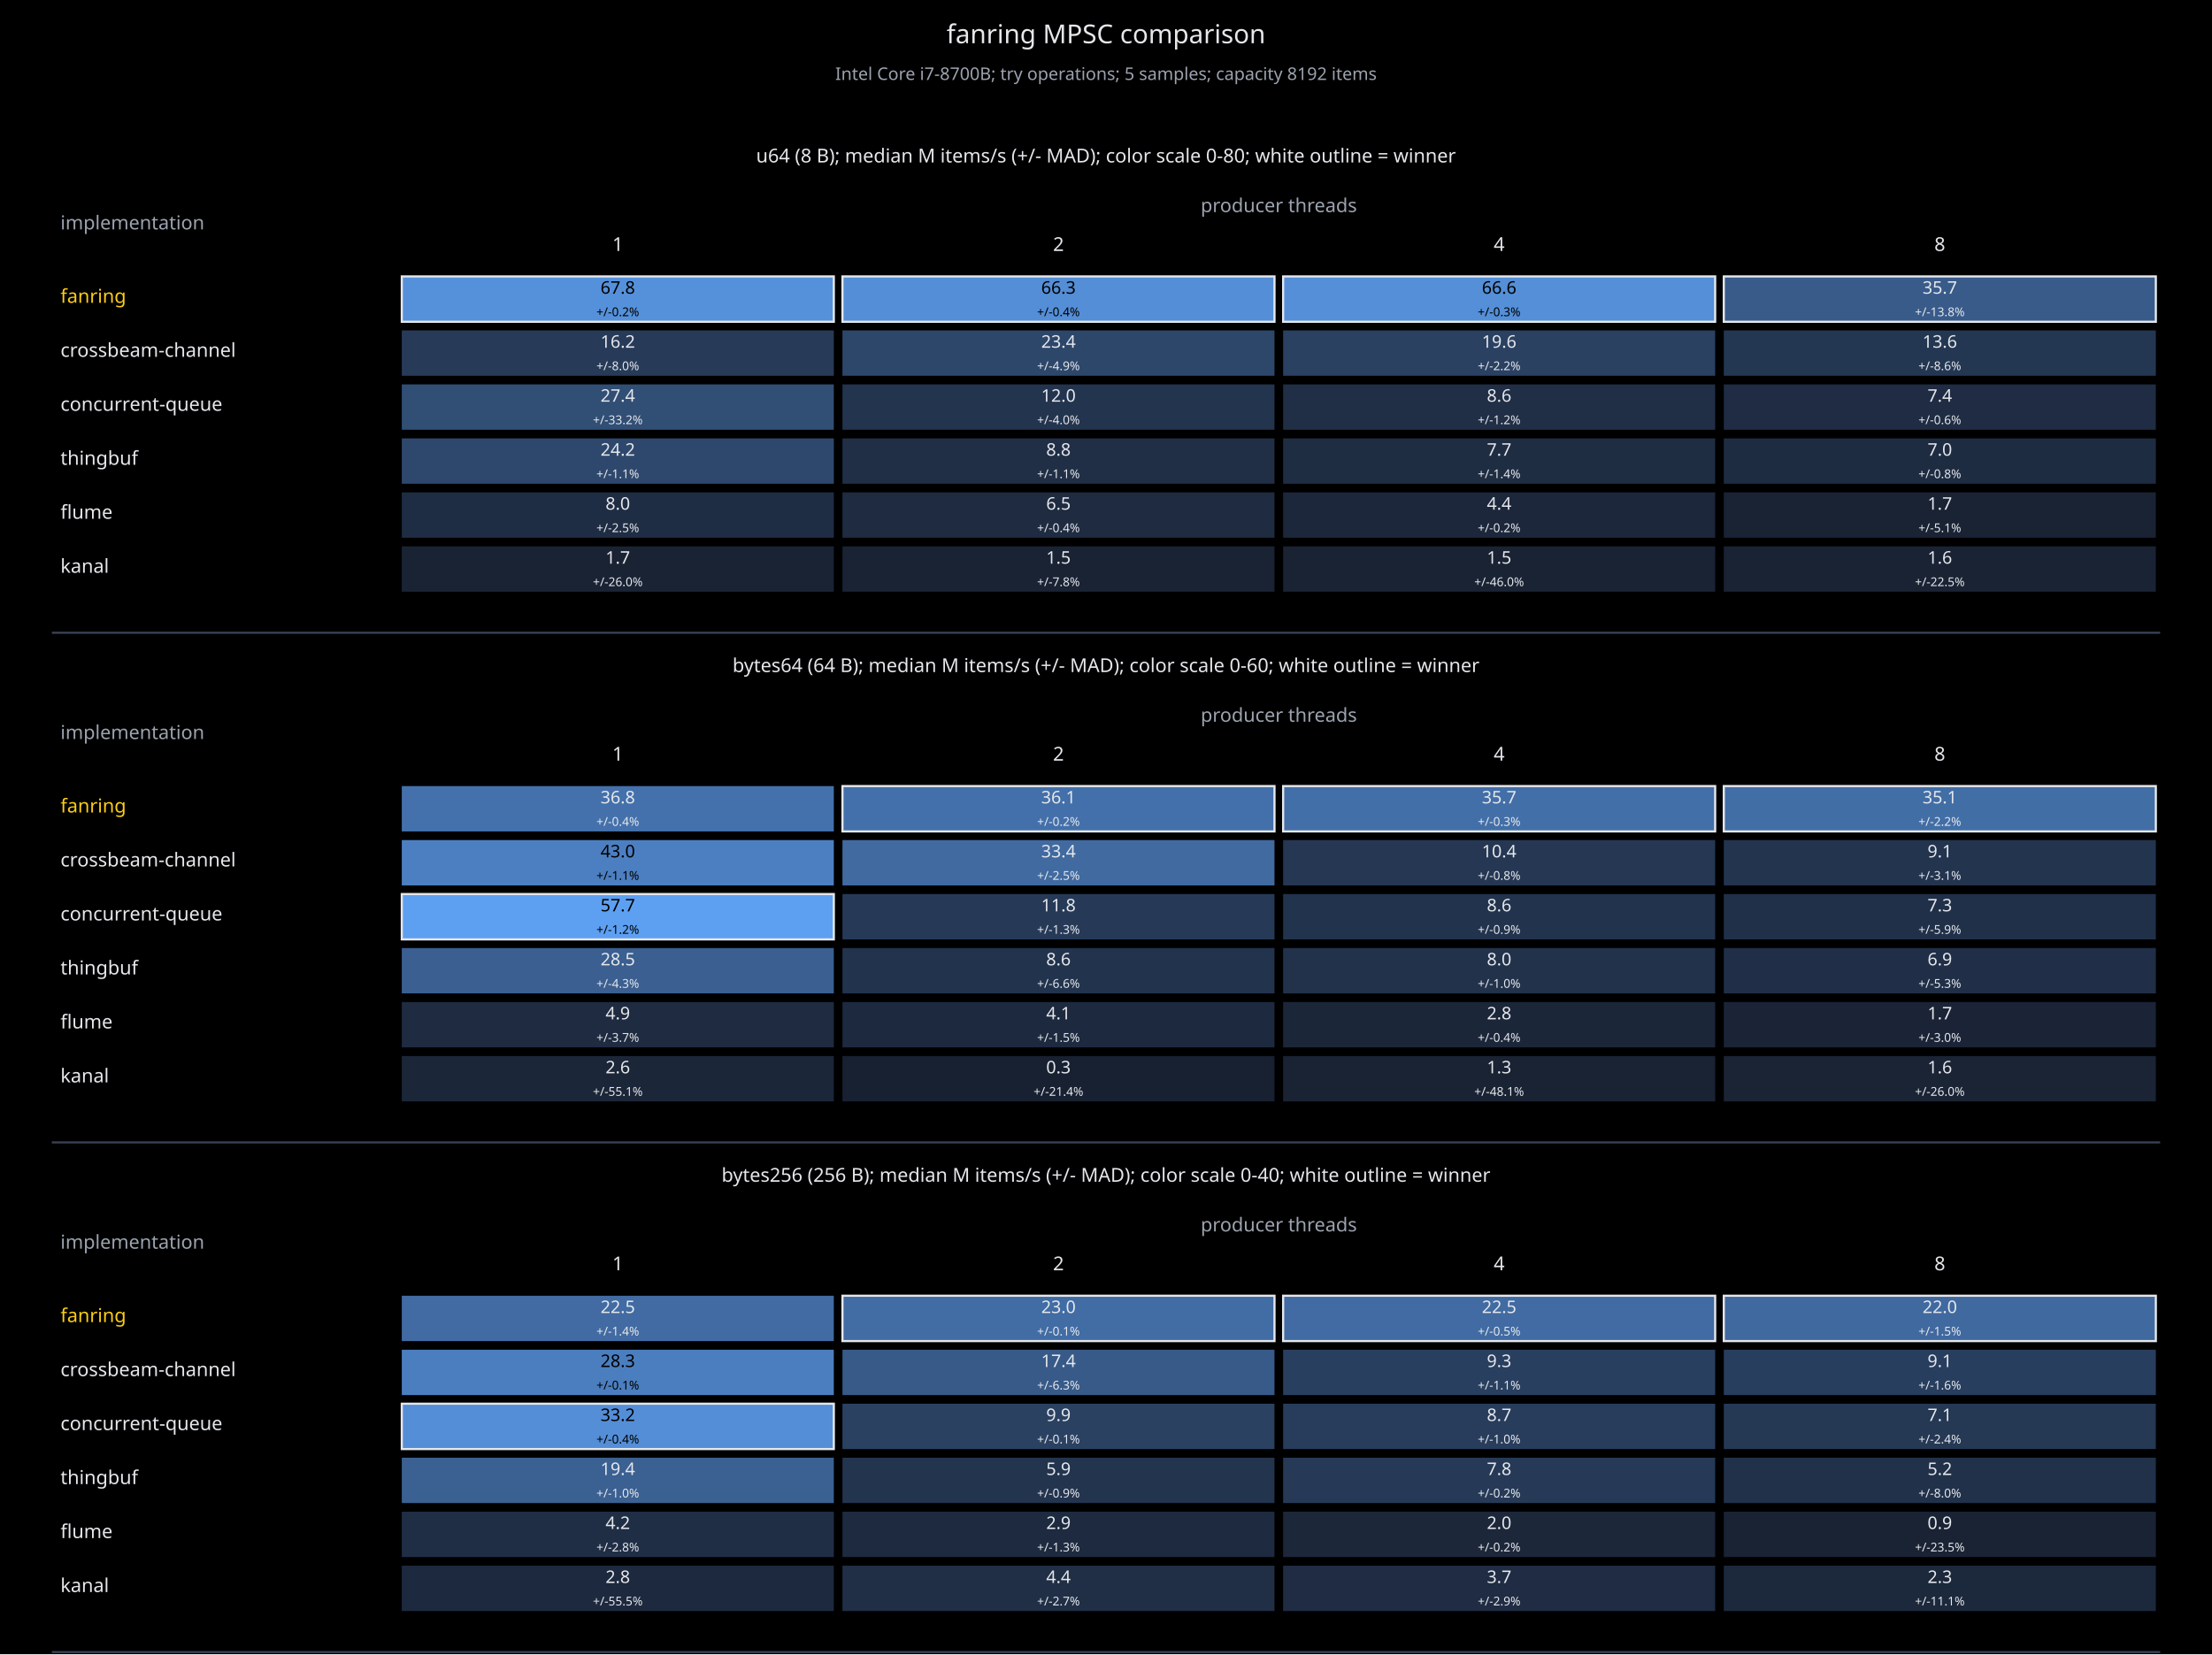
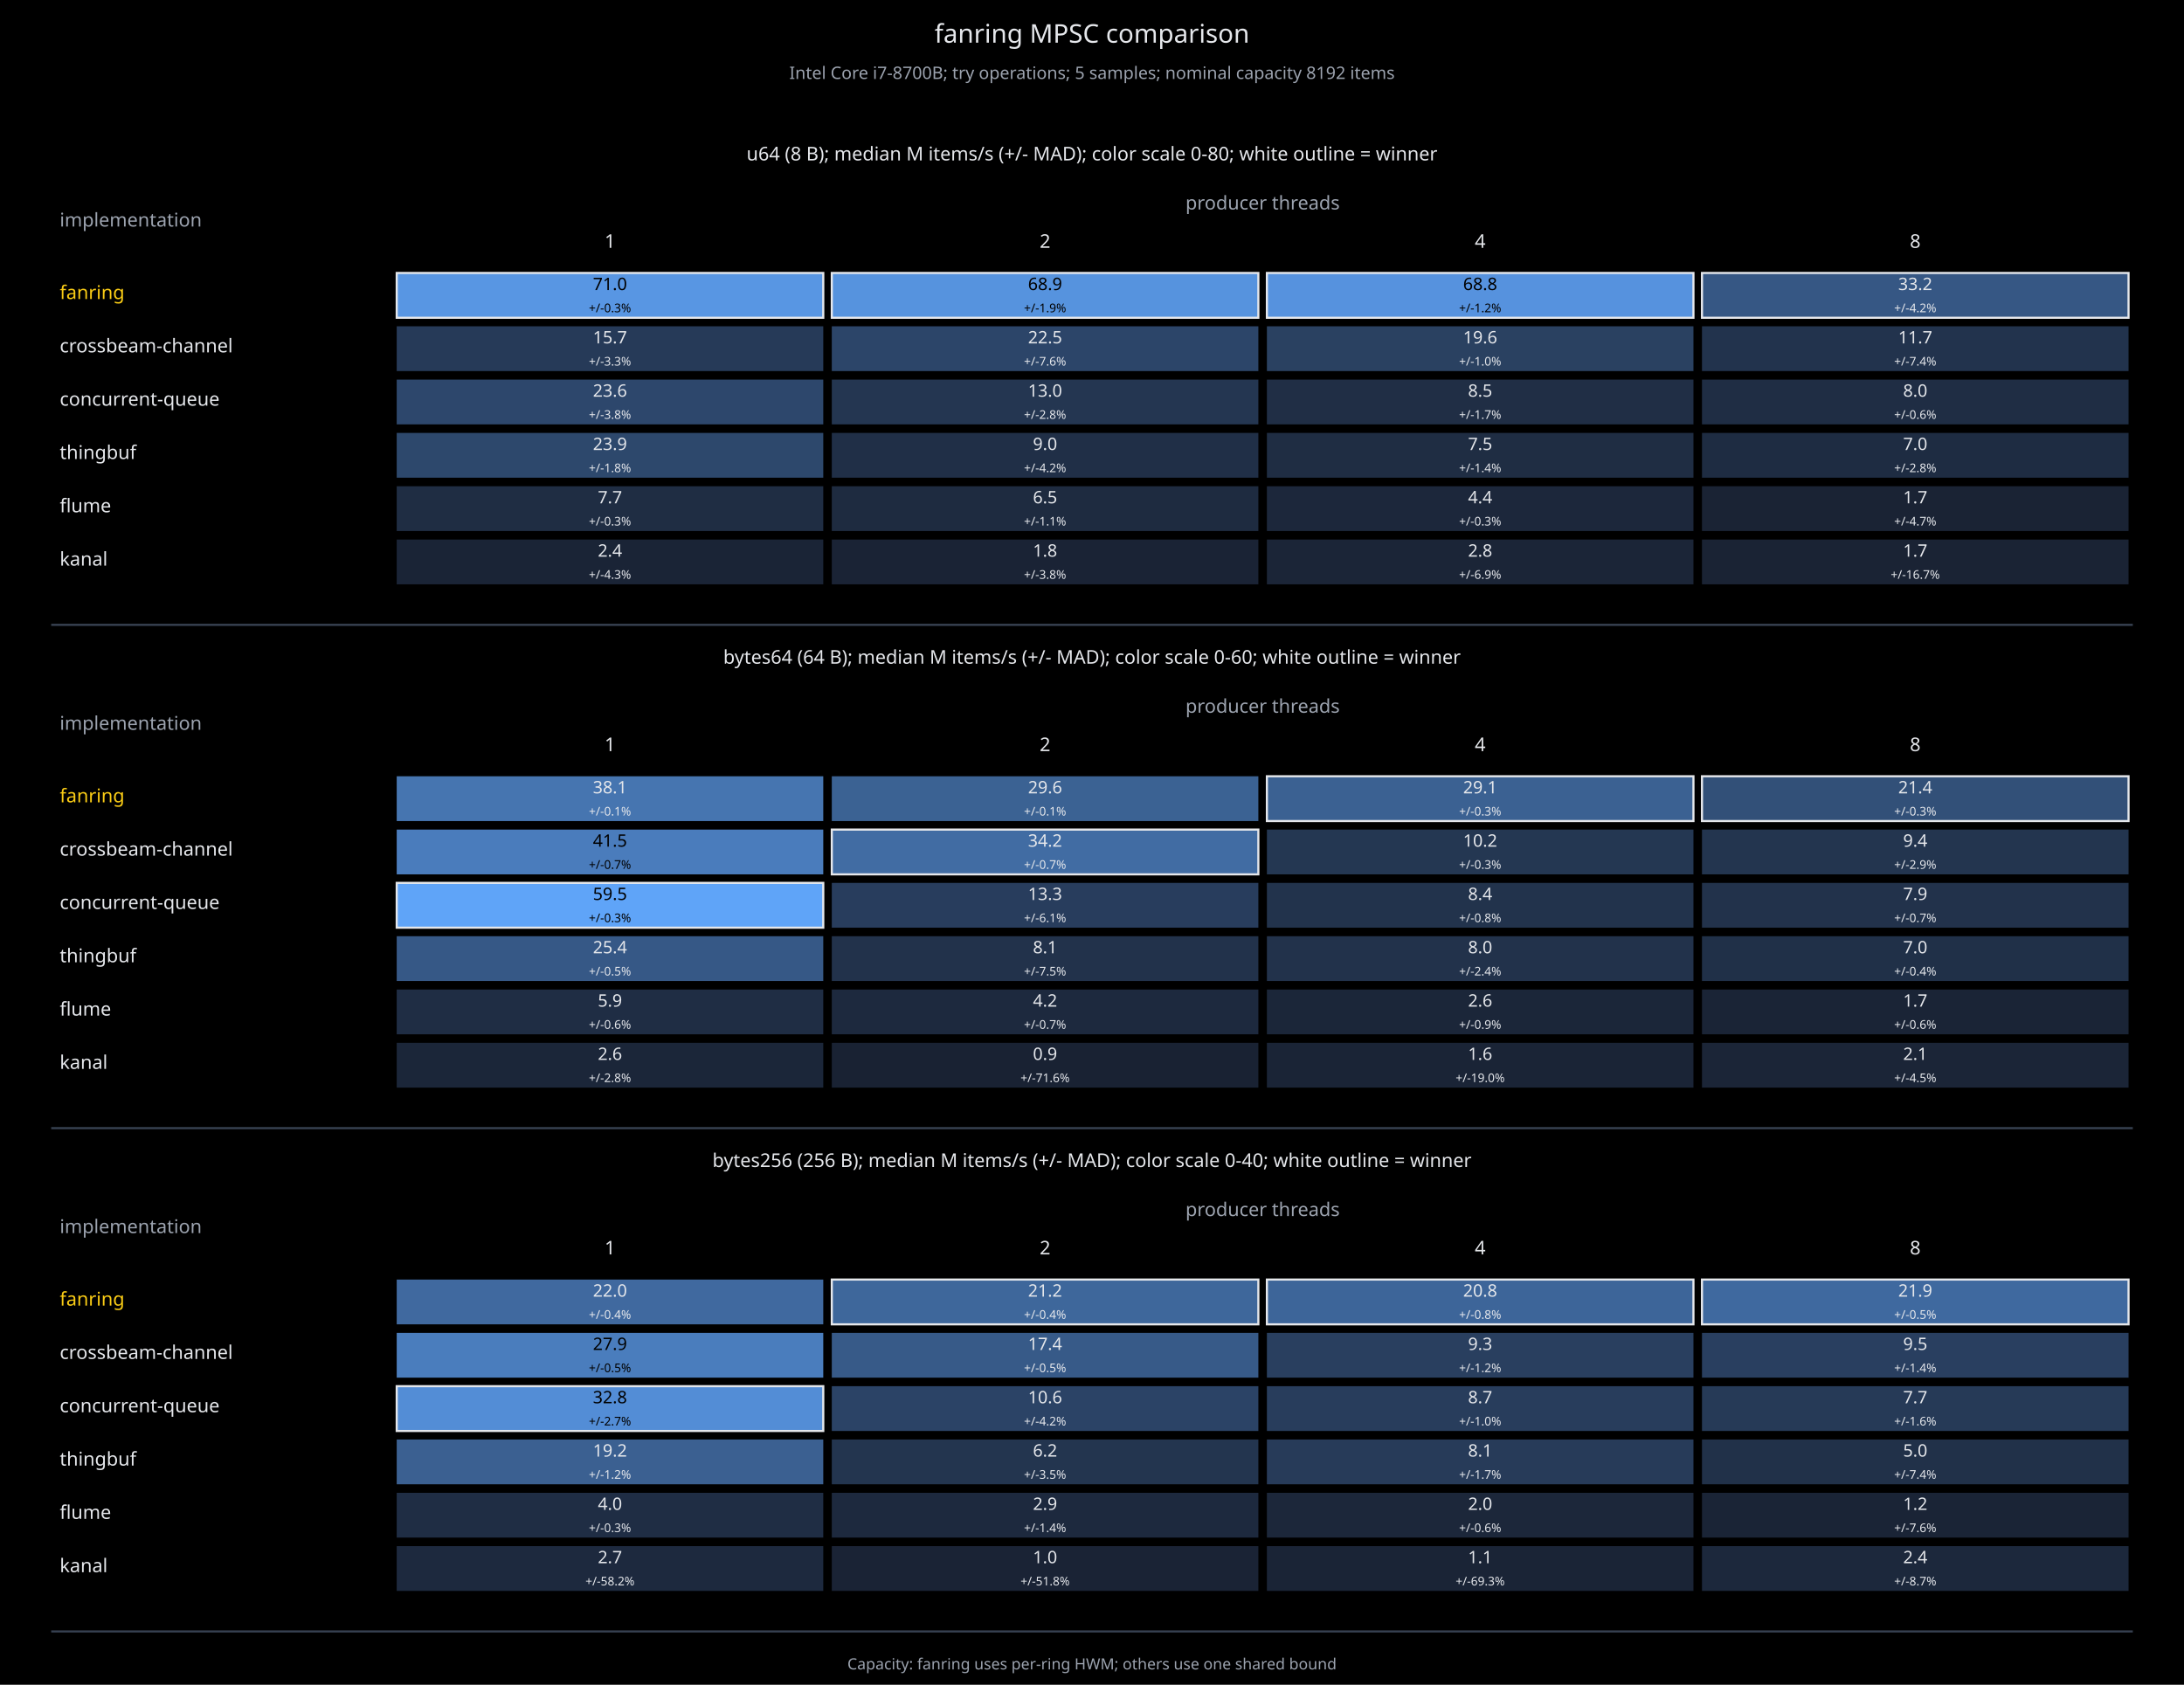
- <svg xmlns="http://www.w3.org/2000/svg" width="1024" height="766" viewBox="0 0 1024 766">
-   <rect x="0" y="0" width="1024" height="766" opacity="1" fill="#000000" stroke="none" />
+ <svg xmlns="http://www.w3.org/2000/svg" width="1024" height="790" viewBox="0 0 1024 790">
+   <rect x="0" y="0" width="1024" height="790" opacity="1" fill="#000000" stroke="none" />
  <text x="512" y="17" dy="0.5ex" text-anchor="middle" font-family="sans-serif" font-size="12.097" opacity="1" fill="#E5E7EB">
fanring MPSC comparison
</text>
  <text x="512" y="35" dy="0.5ex" text-anchor="middle" font-family="sans-serif" font-size="8.065" opacity="1" fill="#9CA3AF">
- Intel Core i7-8700B; try operations; 5 samples; capacity 8192 items
+ Intel Core i7-8700B; try operations; 5 samples; nominal capacity 8192 items
</text>
  <text x="512" y="73" dy="0.5ex" text-anchor="middle" font-family="sans-serif" font-size="8.871" opacity="1" fill="#E5E7EB">
u64 (8 B); median M items/s (+/- MAD); color scale 0-80; white outline = winner
</text>
  <text x="28" y="104" dy="0.5ex" text-anchor="start" font-family="sans-serif" font-size="8.871" opacity="1" fill="#9CA3AF">
implementation
</text>
  <text x="592" y="96" dy="0.5ex" text-anchor="middle" font-family="sans-serif" font-size="8.871" opacity="1" fill="#9CA3AF">
producer threads
</text>
  <text x="286" y="114" dy="0.5ex" text-anchor="middle" font-family="sans-serif" font-size="8.871" opacity="1" fill="#E5E7EB">
1
</text>
  <text x="490" y="114" dy="0.5ex" text-anchor="middle" font-family="sans-serif" font-size="8.871" opacity="1" fill="#E5E7EB">
2
</text>
  <text x="694" y="114" dy="0.5ex" text-anchor="middle" font-family="sans-serif" font-size="8.871" opacity="1" fill="#E5E7EB">
4
</text>
  <text x="898" y="114" dy="0.5ex" text-anchor="middle" font-family="sans-serif" font-size="8.871" opacity="1" fill="#E5E7EB">
8
</text>
  <text x="28" y="138" dy="0.5ex" text-anchor="start" font-family="sans-serif" font-size="8.871" opacity="1" fill="#FACC15">
fanring
</text>
-   <rect x="186" y="128" width="200" height="21" opacity="1" fill="#5591DB" stroke="none" />
+   <rect x="186" y="128" width="200" height="21" opacity="1" fill="#5896E3" stroke="none" />
  <rect x="186" y="128" width="200" height="21" opacity="1" fill="none" stroke="#E5E7EB" />
  <text x="286" y="134" dy="0.5ex" text-anchor="middle" font-family="sans-serif" font-size="8.065" opacity="1" fill="#000000">
- 67.8
+ 71.0
</text>
  <text x="286" y="145" dy="0.5ex" text-anchor="middle" font-family="sans-serif" font-size="5.645" opacity="1" fill="#000000">
- +/-0.2%
- </text>
-   <rect x="390" y="128" width="200" height="21" opacity="1" fill="#548ED7" stroke="none" />
+ +/-0.3%
+ </text>
+   <rect x="390" y="128" width="200" height="21" opacity="1" fill="#5693DE" stroke="none" />
  <rect x="390" y="128" width="200" height="21" opacity="1" fill="none" stroke="#E5E7EB" />
  <text x="490" y="134" dy="0.5ex" text-anchor="middle" font-family="sans-serif" font-size="8.065" opacity="1" fill="#000000">
- 66.3
+ 68.9
</text>
  <text x="490" y="145" dy="0.5ex" text-anchor="middle" font-family="sans-serif" font-size="5.645" opacity="1" fill="#000000">
- +/-0.4%
- </text>
-   <rect x="594" y="128" width="200" height="21" opacity="1" fill="#548FD8" stroke="none" />
+ +/-1.9%
+ </text>
+   <rect x="594" y="128" width="200" height="21" opacity="1" fill="#5692DE" stroke="none" />
  <rect x="594" y="128" width="200" height="21" opacity="1" fill="none" stroke="#E5E7EB" />
  <text x="694" y="134" dy="0.5ex" text-anchor="middle" font-family="sans-serif" font-size="8.065" opacity="1" fill="#000000">
- 66.6
+ 68.8
</text>
  <text x="694" y="145" dy="0.5ex" text-anchor="middle" font-family="sans-serif" font-size="5.645" opacity="1" fill="#000000">
- +/-0.3%
- </text>
-   <rect x="798" y="128" width="200" height="21" opacity="1" fill="#385B8A" stroke="none" />
+ +/-1.2%
+ </text>
+   <rect x="798" y="128" width="200" height="21" opacity="1" fill="#365784" stroke="none" />
  <rect x="798" y="128" width="200" height="21" opacity="1" fill="none" stroke="#E5E7EB" />
  <text x="898" y="134" dy="0.5ex" text-anchor="middle" font-family="sans-serif" font-size="8.065" opacity="1" fill="#E5E7EB">
- 35.7
+ 33.2
</text>
  <text x="898" y="145" dy="0.5ex" text-anchor="middle" font-family="sans-serif" font-size="5.645" opacity="1" fill="#E5E7EB">
- +/-13.8%
+ +/-4.2%
</text>
  <text x="28" y="163" dy="0.5ex" text-anchor="start" font-family="sans-serif" font-size="8.871" opacity="1" fill="#E5E7EB">
crossbeam-channel
</text>
-   <rect x="186" y="153" width="200" height="21" opacity="1" fill="#273B59" stroke="none" />
+   <rect x="186" y="153" width="200" height="21" opacity="1" fill="#263A58" stroke="none" />
  <text x="286" y="159" dy="0.5ex" text-anchor="middle" font-family="sans-serif" font-size="8.065" opacity="1" fill="#E5E7EB">
- 16.2
+ 15.7
</text>
  <text x="286" y="170" dy="0.5ex" text-anchor="middle" font-family="sans-serif" font-size="5.645" opacity="1" fill="#E5E7EB">
- +/-8.0%
- </text>
-   <rect x="390" y="153" width="200" height="21" opacity="1" fill="#2D476B" stroke="none" />
+ +/-3.3%
+ </text>
+   <rect x="390" y="153" width="200" height="21" opacity="1" fill="#2C4569" stroke="none" />
  <text x="490" y="159" dy="0.5ex" text-anchor="middle" font-family="sans-serif" font-size="8.065" opacity="1" fill="#E5E7EB">
- 23.4
+ 22.5
</text>
  <text x="490" y="170" dy="0.5ex" text-anchor="middle" font-family="sans-serif" font-size="5.645" opacity="1" fill="#E5E7EB">
- +/-4.9%
- </text>
-   <rect x="594" y="153" width="200" height="21" opacity="1" fill="#2A4162" stroke="none" />
+ +/-7.6%
+ </text>
+   <rect x="594" y="153" width="200" height="21" opacity="1" fill="#2A4161" stroke="none" />
  <text x="694" y="159" dy="0.5ex" text-anchor="middle" font-family="sans-serif" font-size="8.065" opacity="1" fill="#E5E7EB">
19.6
</text>
  <text x="694" y="170" dy="0.5ex" text-anchor="middle" font-family="sans-serif" font-size="5.645" opacity="1" fill="#E5E7EB">
- +/-2.2%
- </text>
-   <rect x="798" y="153" width="200" height="21" opacity="1" fill="#243752" stroke="none" />
+ +/-1.0%
+ </text>
+   <rect x="798" y="153" width="200" height="21" opacity="1" fill="#22334D" stroke="none" />
  <text x="898" y="159" dy="0.5ex" text-anchor="middle" font-family="sans-serif" font-size="8.065" opacity="1" fill="#E5E7EB">
- 13.6
+ 11.7
</text>
  <text x="898" y="170" dy="0.5ex" text-anchor="middle" font-family="sans-serif" font-size="5.645" opacity="1" fill="#E5E7EB">
- +/-8.6%
+ +/-7.4%
</text>
  <text x="28" y="188" dy="0.5ex" text-anchor="start" font-family="sans-serif" font-size="8.871" opacity="1" fill="#E5E7EB">
concurrent-queue
</text>
-   <rect x="186" y="178" width="200" height="21" opacity="1" fill="#314E75" stroke="none" />
+   <rect x="186" y="178" width="200" height="21" opacity="1" fill="#2D476C" stroke="none" />
  <text x="286" y="184" dy="0.5ex" text-anchor="middle" font-family="sans-serif" font-size="8.065" opacity="1" fill="#E5E7EB">
- 27.4
+ 23.6
</text>
  <text x="286" y="195" dy="0.5ex" text-anchor="middle" font-family="sans-serif" font-size="5.645" opacity="1" fill="#E5E7EB">
- +/-33.2%
- </text>
-   <rect x="390" y="178" width="200" height="21" opacity="1" fill="#23344E" stroke="none" />
+ +/-3.8%
+ </text>
+   <rect x="390" y="178" width="200" height="21" opacity="1" fill="#243651" stroke="none" />
  <text x="490" y="184" dy="0.5ex" text-anchor="middle" font-family="sans-serif" font-size="8.065" opacity="1" fill="#E5E7EB">
- 12.0
+ 13.0
</text>
  <text x="490" y="195" dy="0.5ex" text-anchor="middle" font-family="sans-serif" font-size="5.645" opacity="1" fill="#E5E7EB">
- +/-4.0%
- </text>
-   <rect x="594" y="178" width="200" height="21" opacity="1" fill="#202E46" stroke="none" />
+ +/-2.8%
+ </text>
+   <rect x="594" y="178" width="200" height="21" opacity="1" fill="#202E45" stroke="none" />
  <text x="694" y="184" dy="0.5ex" text-anchor="middle" font-family="sans-serif" font-size="8.065" opacity="1" fill="#E5E7EB">
- 8.6
+ 8.5
</text>
  <text x="694" y="195" dy="0.5ex" text-anchor="middle" font-family="sans-serif" font-size="5.645" opacity="1" fill="#E5E7EB">
- +/-1.2%
- </text>
-   <rect x="798" y="178" width="200" height="21" opacity="1" fill="#1F2C43" stroke="none" />
+ +/-1.7%
+ </text>
+   <rect x="798" y="178" width="200" height="21" opacity="1" fill="#1F2D44" stroke="none" />
  <text x="898" y="184" dy="0.5ex" text-anchor="middle" font-family="sans-serif" font-size="8.065" opacity="1" fill="#E5E7EB">
- 7.4
+ 8.0
</text>
  <text x="898" y="195" dy="0.5ex" text-anchor="middle" font-family="sans-serif" font-size="5.645" opacity="1" fill="#E5E7EB">
+/-0.6%
</text>
  <text x="28" y="213" dy="0.5ex" text-anchor="start" font-family="sans-serif" font-size="8.871" opacity="1" fill="#E5E7EB">
thingbuf
</text>
-   <rect x="186" y="203" width="200" height="21" opacity="1" fill="#2E486D" stroke="none" />
+   <rect x="186" y="203" width="200" height="21" opacity="1" fill="#2D486C" stroke="none" />
  <text x="286" y="209" dy="0.5ex" text-anchor="middle" font-family="sans-serif" font-size="8.065" opacity="1" fill="#E5E7EB">
- 24.2
+ 23.9
</text>
  <text x="286" y="220" dy="0.5ex" text-anchor="middle" font-family="sans-serif" font-size="5.645" opacity="1" fill="#E5E7EB">
- +/-1.1%
- </text>
-   <rect x="390" y="203" width="200" height="21" opacity="1" fill="#202F46" stroke="none" />
+ +/-1.8%
+ </text>
+   <rect x="390" y="203" width="200" height="21" opacity="1" fill="#202F47" stroke="none" />
  <text x="490" y="209" dy="0.5ex" text-anchor="middle" font-family="sans-serif" font-size="8.065" opacity="1" fill="#E5E7EB">
- 8.8
+ 9.0
</text>
  <text x="490" y="220" dy="0.5ex" text-anchor="middle" font-family="sans-serif" font-size="5.645" opacity="1" fill="#E5E7EB">
- +/-1.1%
+ +/-4.2%
</text>
  <rect x="594" y="203" width="200" height="21" opacity="1" fill="#1F2D43" stroke="none" />
  <text x="694" y="209" dy="0.5ex" text-anchor="middle" font-family="sans-serif" font-size="8.065" opacity="1" fill="#E5E7EB">
- 7.7
+ 7.5
</text>
  <text x="694" y="220" dy="0.5ex" text-anchor="middle" font-family="sans-serif" font-size="5.645" opacity="1" fill="#E5E7EB">
+/-1.4%
</text>
  <rect x="798" y="203" width="200" height="21" opacity="1" fill="#1E2C42" stroke="none" />
  <text x="898" y="209" dy="0.5ex" text-anchor="middle" font-family="sans-serif" font-size="8.065" opacity="1" fill="#E5E7EB">
7.0
</text>
  <text x="898" y="220" dy="0.5ex" text-anchor="middle" font-family="sans-serif" font-size="5.645" opacity="1" fill="#E5E7EB">
- +/-0.8%
+ +/-2.8%
</text>
  <text x="28" y="238" dy="0.5ex" text-anchor="start" font-family="sans-serif" font-size="8.871" opacity="1" fill="#E5E7EB">
flume
</text>
-   <rect x="186" y="228" width="200" height="21" opacity="1" fill="#1F2D44" stroke="none" />
+   <rect x="186" y="228" width="200" height="21" opacity="1" fill="#1F2D43" stroke="none" />
  <text x="286" y="234" dy="0.5ex" text-anchor="middle" font-family="sans-serif" font-size="8.065" opacity="1" fill="#E5E7EB">
- 8.0
+ 7.7
</text>
  <text x="286" y="245" dy="0.5ex" text-anchor="middle" font-family="sans-serif" font-size="5.645" opacity="1" fill="#E5E7EB">
- +/-2.5%
- </text>
-   <rect x="390" y="228" width="200" height="21" opacity="1" fill="#1E2B41" stroke="none" />
+ +/-0.3%
+ </text>
+   <rect x="390" y="228" width="200" height="21" opacity="1" fill="#1E2B40" stroke="none" />
  <text x="490" y="234" dy="0.5ex" text-anchor="middle" font-family="sans-serif" font-size="8.065" opacity="1" fill="#E5E7EB">
6.5
</text>
  <text x="490" y="245" dy="0.5ex" text-anchor="middle" font-family="sans-serif" font-size="5.645" opacity="1" fill="#E5E7EB">
- +/-0.4%
+ +/-1.1%
</text>
  <rect x="594" y="228" width="200" height="21" opacity="1" fill="#1C273B" stroke="none" />
  <text x="694" y="234" dy="0.5ex" text-anchor="middle" font-family="sans-serif" font-size="8.065" opacity="1" fill="#E5E7EB">
4.4
</text>
  <text x="694" y="245" dy="0.5ex" text-anchor="middle" font-family="sans-serif" font-size="5.645" opacity="1" fill="#E5E7EB">
- +/-0.2%
- </text>
-   <rect x="798" y="228" width="200" height="21" opacity="1" fill="#192334" stroke="none" />
+ +/-0.3%
+ </text>
+   <rect x="798" y="228" width="200" height="21" opacity="1" fill="#1A2334" stroke="none" />
  <text x="898" y="234" dy="0.5ex" text-anchor="middle" font-family="sans-serif" font-size="8.065" opacity="1" fill="#E5E7EB">
1.7
</text>
  <text x="898" y="245" dy="0.5ex" text-anchor="middle" font-family="sans-serif" font-size="5.645" opacity="1" fill="#E5E7EB">
- +/-5.1%
+ +/-4.7%
</text>
  <text x="28" y="263" dy="0.5ex" text-anchor="start" font-family="sans-serif" font-size="8.871" opacity="1" fill="#E5E7EB">
kanal
</text>
-   <rect x="186" y="253" width="200" height="21" opacity="1" fill="#1A2334" stroke="none" />
+   <rect x="186" y="253" width="200" height="21" opacity="1" fill="#1A2436" stroke="none" />
  <text x="286" y="259" dy="0.5ex" text-anchor="middle" font-family="sans-serif" font-size="8.065" opacity="1" fill="#E5E7EB">
+ 2.4
+ </text>
+   <text x="286" y="270" dy="0.5ex" text-anchor="middle" font-family="sans-serif" font-size="5.645" opacity="1" fill="#E5E7EB">
+ +/-4.3%
+ </text>
+   <rect x="390" y="253" width="200" height="21" opacity="1" fill="#1A2335" stroke="none" />
+   <text x="490" y="259" dy="0.5ex" text-anchor="middle" font-family="sans-serif" font-size="8.065" opacity="1" fill="#E5E7EB">
+ 1.8
+ </text>
+   <text x="490" y="270" dy="0.5ex" text-anchor="middle" font-family="sans-serif" font-size="5.645" opacity="1" fill="#E5E7EB">
+ +/-3.8%
+ </text>
+   <rect x="594" y="253" width="200" height="21" opacity="1" fill="#1B2537" stroke="none" />
+   <text x="694" y="259" dy="0.5ex" text-anchor="middle" font-family="sans-serif" font-size="8.065" opacity="1" fill="#E5E7EB">
+ 2.8
+ </text>
+   <text x="694" y="270" dy="0.5ex" text-anchor="middle" font-family="sans-serif" font-size="5.645" opacity="1" fill="#E5E7EB">
+ +/-6.9%
+ </text>
+   <rect x="798" y="253" width="200" height="21" opacity="1" fill="#1A2334" stroke="none" />
+   <text x="898" y="259" dy="0.5ex" text-anchor="middle" font-family="sans-serif" font-size="8.065" opacity="1" fill="#E5E7EB">
1.7
</text>
-   <text x="286" y="270" dy="0.5ex" text-anchor="middle" font-family="sans-serif" font-size="5.645" opacity="1" fill="#E5E7EB">
- +/-26.0%
- </text>
-   <rect x="390" y="253" width="200" height="21" opacity="1" fill="#192334" stroke="none" />
-   <text x="490" y="259" dy="0.5ex" text-anchor="middle" font-family="sans-serif" font-size="8.065" opacity="1" fill="#E5E7EB">
- 1.5
- </text>
-   <text x="490" y="270" dy="0.5ex" text-anchor="middle" font-family="sans-serif" font-size="5.645" opacity="1" fill="#E5E7EB">
- +/-7.8%
- </text>
-   <rect x="594" y="253" width="200" height="21" opacity="1" fill="#192334" stroke="none" />
-   <text x="694" y="259" dy="0.5ex" text-anchor="middle" font-family="sans-serif" font-size="8.065" opacity="1" fill="#E5E7EB">
- 1.5
- </text>
-   <text x="694" y="270" dy="0.5ex" text-anchor="middle" font-family="sans-serif" font-size="5.645" opacity="1" fill="#E5E7EB">
- +/-46.0%
- </text>
-   <rect x="798" y="253" width="200" height="21" opacity="1" fill="#192334" stroke="none" />
-   <text x="898" y="259" dy="0.5ex" text-anchor="middle" font-family="sans-serif" font-size="8.065" opacity="1" fill="#E5E7EB">
- 1.6
- </text>
  <text x="898" y="270" dy="0.5ex" text-anchor="middle" font-family="sans-serif" font-size="5.645" opacity="1" fill="#E5E7EB">
- +/-22.5%
+ +/-16.7%
</text>
  <polyline fill="none" opacity="1" stroke="#374151" stroke-width="1" points="24,293 1000,293 " />
  <text x="512" y="309" dy="0.5ex" text-anchor="middle" font-family="sans-serif" font-size="8.871" opacity="1" fill="#E5E7EB">
bytes64 (64 B); median M items/s (+/- MAD); color scale 0-60; white outline = winner
</text>
  <text x="28" y="340" dy="0.5ex" text-anchor="start" font-family="sans-serif" font-size="8.871" opacity="1" fill="#9CA3AF">
implementation
</text>
  <text x="592" y="332" dy="0.5ex" text-anchor="middle" font-family="sans-serif" font-size="8.871" opacity="1" fill="#9CA3AF">
producer threads
</text>
  <text x="286" y="350" dy="0.5ex" text-anchor="middle" font-family="sans-serif" font-size="8.871" opacity="1" fill="#E5E7EB">
1
</text>
  <text x="490" y="350" dy="0.5ex" text-anchor="middle" font-family="sans-serif" font-size="8.871" opacity="1" fill="#E5E7EB">
2
</text>
  <text x="694" y="350" dy="0.5ex" text-anchor="middle" font-family="sans-serif" font-size="8.871" opacity="1" fill="#E5E7EB">
4
</text>
  <text x="898" y="350" dy="0.5ex" text-anchor="middle" font-family="sans-serif" font-size="8.871" opacity="1" fill="#E5E7EB">
8
</text>
  <text x="28" y="374" dy="0.5ex" text-anchor="start" font-family="sans-serif" font-size="8.871" opacity="1" fill="#FACC15">
fanring
</text>
-   <rect x="186" y="364" width="200" height="21" opacity="1" fill="#4471AC" stroke="none" />
+   <rect x="186" y="364" width="200" height="21" opacity="1" fill="#4675B0" stroke="none" />
  <text x="286" y="370" dy="0.5ex" text-anchor="middle" font-family="sans-serif" font-size="8.065" opacity="1" fill="#E5E7EB">
- 36.8
+ 38.1
</text>
  <text x="286" y="381" dy="0.5ex" text-anchor="middle" font-family="sans-serif" font-size="5.645" opacity="1" fill="#E5E7EB">
- +/-0.4%
- </text>
-   <rect x="390" y="364" width="200" height="21" opacity="1" fill="#4370AA" stroke="none" />
-   <rect x="390" y="364" width="200" height="21" opacity="1" fill="none" stroke="#E5E7EB" />
+ +/-0.1%
+ </text>
+   <rect x="390" y="364" width="200" height="21" opacity="1" fill="#3B6293" stroke="none" />
  <text x="490" y="370" dy="0.5ex" text-anchor="middle" font-family="sans-serif" font-size="8.065" opacity="1" fill="#E5E7EB">
- 36.1
+ 29.6
</text>
  <text x="490" y="381" dy="0.5ex" text-anchor="middle" font-family="sans-serif" font-size="5.645" opacity="1" fill="#E5E7EB">
- +/-0.2%
- </text>
-   <rect x="594" y="364" width="200" height="21" opacity="1" fill="#436FA8" stroke="none" />
+ +/-0.1%
+ </text>
+   <rect x="594" y="364" width="200" height="21" opacity="1" fill="#3B6192" stroke="none" />
  <rect x="594" y="364" width="200" height="21" opacity="1" fill="none" stroke="#E5E7EB" />
  <text x="694" y="370" dy="0.5ex" text-anchor="middle" font-family="sans-serif" font-size="8.065" opacity="1" fill="#E5E7EB">
- 35.7
+ 29.1
</text>
  <text x="694" y="381" dy="0.5ex" text-anchor="middle" font-family="sans-serif" font-size="5.645" opacity="1" fill="#E5E7EB">
+/-0.3%
</text>
-   <rect x="798" y="364" width="200" height="21" opacity="1" fill="#426EA6" stroke="none" />
+   <rect x="798" y="364" width="200" height="21" opacity="1" fill="#325078" stroke="none" />
  <rect x="798" y="364" width="200" height="21" opacity="1" fill="none" stroke="#E5E7EB" />
  <text x="898" y="370" dy="0.5ex" text-anchor="middle" font-family="sans-serif" font-size="8.065" opacity="1" fill="#E5E7EB">
- 35.1
+ 21.4
</text>
  <text x="898" y="381" dy="0.5ex" text-anchor="middle" font-family="sans-serif" font-size="5.645" opacity="1" fill="#E5E7EB">
- +/-2.2%
+ +/-0.3%
</text>
  <text x="28" y="399" dy="0.5ex" text-anchor="start" font-family="sans-serif" font-size="8.871" opacity="1" fill="#E5E7EB">
crossbeam-channel
</text>
-   <rect x="186" y="389" width="200" height="21" opacity="1" fill="#4C7FC1" stroke="none" />
+   <rect x="186" y="389" width="200" height="21" opacity="1" fill="#4A7CBC" stroke="none" />
  <text x="286" y="395" dy="0.5ex" text-anchor="middle" font-family="sans-serif" font-size="8.065" opacity="1" fill="#000000">
- 43.0
+ 41.5
</text>
  <text x="286" y="406" dy="0.5ex" text-anchor="middle" font-family="sans-serif" font-size="5.645" opacity="1" fill="#000000">
- +/-1.1%
- </text>
-   <rect x="390" y="389" width="200" height="21" opacity="1" fill="#406AA0" stroke="none" />
+ +/-0.7%
+ </text>
+   <rect x="390" y="389" width="200" height="21" opacity="1" fill="#416CA3" stroke="none" />
+   <rect x="390" y="389" width="200" height="21" opacity="1" fill="none" stroke="#E5E7EB" />
  <text x="490" y="395" dy="0.5ex" text-anchor="middle" font-family="sans-serif" font-size="8.065" opacity="1" fill="#E5E7EB">
- 33.4
+ 34.2
</text>
  <text x="490" y="406" dy="0.5ex" text-anchor="middle" font-family="sans-serif" font-size="5.645" opacity="1" fill="#E5E7EB">
- +/-2.5%
- </text>
-   <rect x="594" y="389" width="200" height="21" opacity="1" fill="#253753" stroke="none" />
+ +/-0.7%
+ </text>
+   <rect x="594" y="389" width="200" height="21" opacity="1" fill="#243752" stroke="none" />
  <text x="694" y="395" dy="0.5ex" text-anchor="middle" font-family="sans-serif" font-size="8.065" opacity="1" fill="#E5E7EB">
- 10.4
+ 10.2
</text>
  <text x="694" y="406" dy="0.5ex" text-anchor="middle" font-family="sans-serif" font-size="5.645" opacity="1" fill="#E5E7EB">
- +/-0.8%
- </text>
-   <rect x="798" y="389" width="200" height="21" opacity="1" fill="#23344F" stroke="none" />
+ +/-0.3%
+ </text>
+   <rect x="798" y="389" width="200" height="21" opacity="1" fill="#23354F" stroke="none" />
  <text x="898" y="395" dy="0.5ex" text-anchor="middle" font-family="sans-serif" font-size="8.065" opacity="1" fill="#E5E7EB">
- 9.1
+ 9.4
</text>
  <text x="898" y="406" dy="0.5ex" text-anchor="middle" font-family="sans-serif" font-size="5.645" opacity="1" fill="#E5E7EB">
- +/-3.1%
+ +/-2.9%
</text>
  <text x="28" y="424" dy="0.5ex" text-anchor="start" font-family="sans-serif" font-size="8.871" opacity="1" fill="#E5E7EB">
concurrent-queue
</text>
-   <rect x="186" y="414" width="200" height="21" opacity="1" fill="#5DA0F2" stroke="none" />
+   <rect x="186" y="414" width="200" height="21" opacity="1" fill="#5FA4F8" stroke="none" />
  <rect x="186" y="414" width="200" height="21" opacity="1" fill="none" stroke="#E5E7EB" />
  <text x="286" y="420" dy="0.5ex" text-anchor="middle" font-family="sans-serif" font-size="8.065" opacity="1" fill="#000000">
- 57.7
+ 59.5
</text>
  <text x="286" y="431" dy="0.5ex" text-anchor="middle" font-family="sans-serif" font-size="5.645" opacity="1" fill="#000000">
- +/-1.2%
- </text>
-   <rect x="390" y="414" width="200" height="21" opacity="1" fill="#263A58" stroke="none" />
+ +/-0.3%
+ </text>
+   <rect x="390" y="414" width="200" height="21" opacity="1" fill="#283D5D" stroke="none" />
  <text x="490" y="420" dy="0.5ex" text-anchor="middle" font-family="sans-serif" font-size="8.065" opacity="1" fill="#E5E7EB">
- 11.8
+ 13.3
</text>
  <text x="490" y="431" dy="0.5ex" text-anchor="middle" font-family="sans-serif" font-size="5.645" opacity="1" fill="#E5E7EB">
- +/-1.3%
- </text>
-   <rect x="594" y="414" width="200" height="21" opacity="1" fill="#22334D" stroke="none" />
+ +/-6.1%
+ </text>
+   <rect x="594" y="414" width="200" height="21" opacity="1" fill="#22334C" stroke="none" />
  <text x="694" y="420" dy="0.5ex" text-anchor="middle" font-family="sans-serif" font-size="8.065" opacity="1" fill="#E5E7EB">
- 8.6
+ 8.4
</text>
  <text x="694" y="431" dy="0.5ex" text-anchor="middle" font-family="sans-serif" font-size="5.645" opacity="1" fill="#E5E7EB">
- +/-0.9%
- </text>
-   <rect x="798" y="414" width="200" height="21" opacity="1" fill="#213049" stroke="none" />
+ +/-0.8%
+ </text>
+   <rect x="798" y="414" width="200" height="21" opacity="1" fill="#22324B" stroke="none" />
  <text x="898" y="420" dy="0.5ex" text-anchor="middle" font-family="sans-serif" font-size="8.065" opacity="1" fill="#E5E7EB">
- 7.3
+ 7.9
</text>
  <text x="898" y="431" dy="0.5ex" text-anchor="middle" font-family="sans-serif" font-size="5.645" opacity="1" fill="#E5E7EB">
- +/-5.9%
+ +/-0.7%
</text>
  <text x="28" y="449" dy="0.5ex" text-anchor="start" font-family="sans-serif" font-size="8.871" opacity="1" fill="#E5E7EB">
thingbuf
</text>
-   <rect x="186" y="439" width="200" height="21" opacity="1" fill="#3A5F90" stroke="none" />
+   <rect x="186" y="439" width="200" height="21" opacity="1" fill="#365886" stroke="none" />
  <text x="286" y="445" dy="0.5ex" text-anchor="middle" font-family="sans-serif" font-size="8.065" opacity="1" fill="#E5E7EB">
- 28.5
+ 25.4
</text>
  <text x="286" y="456" dy="0.5ex" text-anchor="middle" font-family="sans-serif" font-size="5.645" opacity="1" fill="#E5E7EB">
- +/-4.3%
- </text>
-   <rect x="390" y="439" width="200" height="21" opacity="1" fill="#22334D" stroke="none" />
+ +/-0.5%
+ </text>
+   <rect x="390" y="439" width="200" height="21" opacity="1" fill="#22324B" stroke="none" />
  <text x="490" y="445" dy="0.5ex" text-anchor="middle" font-family="sans-serif" font-size="8.065" opacity="1" fill="#E5E7EB">
- 8.6
+ 8.1
</text>
  <text x="490" y="456" dy="0.5ex" text-anchor="middle" font-family="sans-serif" font-size="5.645" opacity="1" fill="#E5E7EB">
- +/-6.6%
+ +/-7.5%
</text>
  <rect x="594" y="439" width="200" height="21" opacity="1" fill="#22324B" stroke="none" />
  <text x="694" y="445" dy="0.5ex" text-anchor="middle" font-family="sans-serif" font-size="8.065" opacity="1" fill="#E5E7EB">
8.0
</text>
  <text x="694" y="456" dy="0.5ex" text-anchor="middle" font-family="sans-serif" font-size="5.645" opacity="1" fill="#E5E7EB">
- +/-1.0%
- </text>
-   <rect x="798" y="439" width="200" height="21" opacity="1" fill="#202F47" stroke="none" />
+ +/-2.4%
+ </text>
+   <rect x="798" y="439" width="200" height="21" opacity="1" fill="#203048" stroke="none" />
  <text x="898" y="445" dy="0.5ex" text-anchor="middle" font-family="sans-serif" font-size="8.065" opacity="1" fill="#E5E7EB">
- 6.9
+ 7.0
</text>
  <text x="898" y="456" dy="0.5ex" text-anchor="middle" font-family="sans-serif" font-size="5.645" opacity="1" fill="#E5E7EB">
- +/-5.3%
+ +/-0.4%
</text>
  <text x="28" y="474" dy="0.5ex" text-anchor="start" font-family="sans-serif" font-size="8.871" opacity="1" fill="#E5E7EB">
flume
</text>
-   <rect x="186" y="464" width="200" height="21" opacity="1" fill="#1E2B40" stroke="none" />
+   <rect x="186" y="464" width="200" height="21" opacity="1" fill="#1F2D44" stroke="none" />
  <text x="286" y="470" dy="0.5ex" text-anchor="middle" font-family="sans-serif" font-size="8.065" opacity="1" fill="#E5E7EB">
- 4.9
+ 5.9
</text>
  <text x="286" y="481" dy="0.5ex" text-anchor="middle" font-family="sans-serif" font-size="5.645" opacity="1" fill="#E5E7EB">
- +/-3.7%
+ +/-0.6%
</text>
  <rect x="390" y="464" width="200" height="21" opacity="1" fill="#1D293E" stroke="none" />
  <text x="490" y="470" dy="0.5ex" text-anchor="middle" font-family="sans-serif" font-size="8.065" opacity="1" fill="#E5E7EB">
- 4.1
+ 4.2
</text>
  <text x="490" y="481" dy="0.5ex" text-anchor="middle" font-family="sans-serif" font-size="5.645" opacity="1" fill="#E5E7EB">
- +/-1.5%
+ +/-0.7%
</text>
  <rect x="594" y="464" width="200" height="21" opacity="1" fill="#1B2639" stroke="none" />
  <text x="694" y="470" dy="0.5ex" text-anchor="middle" font-family="sans-serif" font-size="8.065" opacity="1" fill="#E5E7EB">
- 2.8
+ 2.6
</text>
  <text x="694" y="481" dy="0.5ex" text-anchor="middle" font-family="sans-serif" font-size="5.645" opacity="1" fill="#E5E7EB">
- +/-0.4%
+ +/-0.9%
</text>
  <rect x="798" y="464" width="200" height="21" opacity="1" fill="#1A2436" stroke="none" />
  <text x="898" y="470" dy="0.5ex" text-anchor="middle" font-family="sans-serif" font-size="8.065" opacity="1" fill="#E5E7EB">
1.7
</text>
  <text x="898" y="481" dy="0.5ex" text-anchor="middle" font-family="sans-serif" font-size="5.645" opacity="1" fill="#E5E7EB">
- +/-3.0%
+ +/-0.6%
</text>
  <text x="28" y="499" dy="0.5ex" text-anchor="start" font-family="sans-serif" font-size="8.871" opacity="1" fill="#E5E7EB">
kanal
</text>
  <rect x="186" y="489" width="200" height="21" opacity="1" fill="#1B2639" stroke="none" />
  <text x="286" y="495" dy="0.5ex" text-anchor="middle" font-family="sans-serif" font-size="8.065" opacity="1" fill="#E5E7EB">
2.6
</text>
  <text x="286" y="506" dy="0.5ex" text-anchor="middle" font-family="sans-serif" font-size="5.645" opacity="1" fill="#E5E7EB">
- +/-55.1%
- </text>
-   <rect x="390" y="489" width="200" height="21" opacity="1" fill="#182131" stroke="none" />
+ +/-2.8%
+ </text>
+   <rect x="390" y="489" width="200" height="21" opacity="1" fill="#192233" stroke="none" />
  <text x="490" y="495" dy="0.5ex" text-anchor="middle" font-family="sans-serif" font-size="8.065" opacity="1" fill="#E5E7EB">
- 0.3
+ 0.9
</text>
  <text x="490" y="506" dy="0.5ex" text-anchor="middle" font-family="sans-serif" font-size="5.645" opacity="1" fill="#E5E7EB">
- +/-21.4%
- </text>
-   <rect x="594" y="489" width="200" height="21" opacity="1" fill="#1A2334" stroke="none" />
+ +/-71.6%
+ </text>
+   <rect x="594" y="489" width="200" height="21" opacity="1" fill="#1A2436" stroke="none" />
  <text x="694" y="495" dy="0.5ex" text-anchor="middle" font-family="sans-serif" font-size="8.065" opacity="1" fill="#E5E7EB">
- 1.3
+ 1.6
</text>
  <text x="694" y="506" dy="0.5ex" text-anchor="middle" font-family="sans-serif" font-size="5.645" opacity="1" fill="#E5E7EB">
- +/-48.1%
- </text>
-   <rect x="798" y="489" width="200" height="21" opacity="1" fill="#1A2435" stroke="none" />
+ +/-19.0%
+ </text>
+   <rect x="798" y="489" width="200" height="21" opacity="1" fill="#1B2537" stroke="none" />
  <text x="898" y="495" dy="0.5ex" text-anchor="middle" font-family="sans-serif" font-size="8.065" opacity="1" fill="#E5E7EB">
- 1.6
+ 2.1
</text>
  <text x="898" y="506" dy="0.5ex" text-anchor="middle" font-family="sans-serif" font-size="5.645" opacity="1" fill="#E5E7EB">
- +/-26.0%
+ +/-4.5%
</text>
  <polyline fill="none" opacity="1" stroke="#374151" stroke-width="1" points="24,529 1000,529 " />
  <text x="512" y="545" dy="0.5ex" text-anchor="middle" font-family="sans-serif" font-size="8.871" opacity="1" fill="#E5E7EB">
bytes256 (256 B); median M items/s (+/- MAD); color scale 0-40; white outline = winner
</text>
  <text x="28" y="576" dy="0.5ex" text-anchor="start" font-family="sans-serif" font-size="8.871" opacity="1" fill="#9CA3AF">
implementation
</text>
  <text x="592" y="568" dy="0.5ex" text-anchor="middle" font-family="sans-serif" font-size="8.871" opacity="1" fill="#9CA3AF">
producer threads
</text>
  <text x="286" y="586" dy="0.5ex" text-anchor="middle" font-family="sans-serif" font-size="8.871" opacity="1" fill="#E5E7EB">
1
</text>
  <text x="490" y="586" dy="0.5ex" text-anchor="middle" font-family="sans-serif" font-size="8.871" opacity="1" fill="#E5E7EB">
2
</text>
  <text x="694" y="586" dy="0.5ex" text-anchor="middle" font-family="sans-serif" font-size="8.871" opacity="1" fill="#E5E7EB">
4
</text>
  <text x="898" y="586" dy="0.5ex" text-anchor="middle" font-family="sans-serif" font-size="8.871" opacity="1" fill="#E5E7EB">
8
</text>
  <text x="28" y="610" dy="0.5ex" text-anchor="start" font-family="sans-serif" font-size="8.871" opacity="1" fill="#FACC15">
fanring
</text>
-   <rect x="186" y="600" width="200" height="21" opacity="1" fill="#416BA2" stroke="none" />
+   <rect x="186" y="600" width="200" height="21" opacity="1" fill="#40699F" stroke="none" />
  <text x="286" y="606" dy="0.5ex" text-anchor="middle" font-family="sans-serif" font-size="8.065" opacity="1" fill="#E5E7EB">
- 22.5
+ 22.0
</text>
  <text x="286" y="617" dy="0.5ex" text-anchor="middle" font-family="sans-serif" font-size="5.645" opacity="1" fill="#E5E7EB">
- +/-1.4%
- </text>
-   <rect x="390" y="600" width="200" height="21" opacity="1" fill="#416CA4" stroke="none" />
+ +/-0.4%
+ </text>
+   <rect x="390" y="600" width="200" height="21" opacity="1" fill="#3E679B" stroke="none" />
  <rect x="390" y="600" width="200" height="21" opacity="1" fill="none" stroke="#E5E7EB" />
  <text x="490" y="606" dy="0.5ex" text-anchor="middle" font-family="sans-serif" font-size="8.065" opacity="1" fill="#E5E7EB">
- 23.0
+ 21.2
</text>
  <text x="490" y="617" dy="0.5ex" text-anchor="middle" font-family="sans-serif" font-size="5.645" opacity="1" fill="#E5E7EB">
- +/-0.1%
- </text>
-   <rect x="594" y="600" width="200" height="21" opacity="1" fill="#416BA2" stroke="none" />
+ +/-0.4%
+ </text>
+   <rect x="594" y="600" width="200" height="21" opacity="1" fill="#3D6599" stroke="none" />
  <rect x="594" y="600" width="200" height="21" opacity="1" fill="none" stroke="#E5E7EB" />
  <text x="694" y="606" dy="0.5ex" text-anchor="middle" font-family="sans-serif" font-size="8.065" opacity="1" fill="#E5E7EB">
- 22.5
+ 20.8
</text>
  <text x="694" y="617" dy="0.5ex" text-anchor="middle" font-family="sans-serif" font-size="5.645" opacity="1" fill="#E5E7EB">
- +/-0.5%
- </text>
-   <rect x="798" y="600" width="200" height="21" opacity="1" fill="#40699F" stroke="none" />
+ +/-0.8%
+ </text>
+   <rect x="798" y="600" width="200" height="21" opacity="1" fill="#3F699F" stroke="none" />
  <rect x="798" y="600" width="200" height="21" opacity="1" fill="none" stroke="#E5E7EB" />
  <text x="898" y="606" dy="0.5ex" text-anchor="middle" font-family="sans-serif" font-size="8.065" opacity="1" fill="#E5E7EB">
- 22.0
+ 21.9
</text>
  <text x="898" y="617" dy="0.5ex" text-anchor="middle" font-family="sans-serif" font-size="5.645" opacity="1" fill="#E5E7EB">
- +/-1.5%
+ +/-0.5%
</text>
  <text x="28" y="635" dy="0.5ex" text-anchor="start" font-family="sans-serif" font-size="8.871" opacity="1" fill="#E5E7EB">
crossbeam-channel
</text>
-   <rect x="186" y="625" width="200" height="21" opacity="1" fill="#4B7EBF" stroke="none" />
+   <rect x="186" y="625" width="200" height="21" opacity="1" fill="#4A7DBD" stroke="none" />
  <text x="286" y="631" dy="0.5ex" text-anchor="middle" font-family="sans-serif" font-size="8.065" opacity="1" fill="#000000">
- 28.3
+ 27.9
</text>
  <text x="286" y="642" dy="0.5ex" text-anchor="middle" font-family="sans-serif" font-size="5.645" opacity="1" fill="#000000">
- +/-0.1%
+ +/-0.5%
</text>
  <rect x="390" y="625" width="200" height="21" opacity="1" fill="#375A88" stroke="none" />
  <text x="490" y="631" dy="0.5ex" text-anchor="middle" font-family="sans-serif" font-size="8.065" opacity="1" fill="#E5E7EB">
17.4
</text>
  <text x="490" y="642" dy="0.5ex" text-anchor="middle" font-family="sans-serif" font-size="5.645" opacity="1" fill="#E5E7EB">
- +/-6.3%
+ +/-0.5%
</text>
  <rect x="594" y="625" width="200" height="21" opacity="1" fill="#293F5F" stroke="none" />
  <text x="694" y="631" dy="0.5ex" text-anchor="middle" font-family="sans-serif" font-size="8.065" opacity="1" fill="#E5E7EB">
9.3
</text>
  <text x="694" y="642" dy="0.5ex" text-anchor="middle" font-family="sans-serif" font-size="5.645" opacity="1" fill="#E5E7EB">
- +/-1.1%
- </text>
-   <rect x="798" y="625" width="200" height="21" opacity="1" fill="#283E5E" stroke="none" />
+ +/-1.2%
+ </text>
+   <rect x="798" y="625" width="200" height="21" opacity="1" fill="#293F60" stroke="none" />
  <text x="898" y="631" dy="0.5ex" text-anchor="middle" font-family="sans-serif" font-size="8.065" opacity="1" fill="#E5E7EB">
- 9.1
+ 9.5
</text>
  <text x="898" y="642" dy="0.5ex" text-anchor="middle" font-family="sans-serif" font-size="5.645" opacity="1" fill="#E5E7EB">
- +/-1.6%
+ +/-1.4%
</text>
  <text x="28" y="660" dy="0.5ex" text-anchor="start" font-family="sans-serif" font-size="8.871" opacity="1" fill="#E5E7EB">
concurrent-queue
</text>
-   <rect x="186" y="650" width="200" height="21" opacity="1" fill="#548ED7" stroke="none" />
+   <rect x="186" y="650" width="200" height="21" opacity="1" fill="#538DD6" stroke="none" />
  <rect x="186" y="650" width="200" height="21" opacity="1" fill="none" stroke="#E5E7EB" />
  <text x="286" y="656" dy="0.5ex" text-anchor="middle" font-family="sans-serif" font-size="8.065" opacity="1" fill="#000000">
- 33.2
+ 32.8
</text>
  <text x="286" y="667" dy="0.5ex" text-anchor="middle" font-family="sans-serif" font-size="5.645" opacity="1" fill="#000000">
- +/-0.4%
- </text>
-   <rect x="390" y="650" width="200" height="21" opacity="1" fill="#2A4162" stroke="none" />
+ +/-2.7%
+ </text>
+   <rect x="390" y="650" width="200" height="21" opacity="1" fill="#2B4366" stroke="none" />
  <text x="490" y="656" dy="0.5ex" text-anchor="middle" font-family="sans-serif" font-size="8.065" opacity="1" fill="#E5E7EB">
- 9.9
+ 10.6
</text>
  <text x="490" y="667" dy="0.5ex" text-anchor="middle" font-family="sans-serif" font-size="5.645" opacity="1" fill="#E5E7EB">
- +/-0.1%
+ +/-4.2%
</text>
  <rect x="594" y="650" width="200" height="21" opacity="1" fill="#283D5C" stroke="none" />
  <text x="694" y="656" dy="0.5ex" text-anchor="middle" font-family="sans-serif" font-size="8.065" opacity="1" fill="#E5E7EB">
8.7
</text>
  <text x="694" y="667" dy="0.5ex" text-anchor="middle" font-family="sans-serif" font-size="5.645" opacity="1" fill="#E5E7EB">
+/-1.0%
</text>
-   <rect x="798" y="650" width="200" height="21" opacity="1" fill="#253854" stroke="none" />
+   <rect x="798" y="650" width="200" height="21" opacity="1" fill="#263A57" stroke="none" />
  <text x="898" y="656" dy="0.5ex" text-anchor="middle" font-family="sans-serif" font-size="8.065" opacity="1" fill="#E5E7EB">
- 7.1
+ 7.7
</text>
  <text x="898" y="667" dy="0.5ex" text-anchor="middle" font-family="sans-serif" font-size="5.645" opacity="1" fill="#E5E7EB">
- +/-2.4%
+ +/-1.6%
</text>
  <text x="28" y="685" dy="0.5ex" text-anchor="start" font-family="sans-serif" font-size="8.871" opacity="1" fill="#E5E7EB">
thingbuf
</text>
-   <rect x="186" y="675" width="200" height="21" opacity="1" fill="#3B6092" stroke="none" />
+   <rect x="186" y="675" width="200" height="21" opacity="1" fill="#3B6091" stroke="none" />
  <text x="286" y="681" dy="0.5ex" text-anchor="middle" font-family="sans-serif" font-size="8.065" opacity="1" fill="#E5E7EB">
- 19.4
+ 19.2
</text>
  <text x="286" y="692" dy="0.5ex" text-anchor="middle" font-family="sans-serif" font-size="5.645" opacity="1" fill="#E5E7EB">
- +/-1.0%
- </text>
-   <rect x="390" y="675" width="200" height="21" opacity="1" fill="#23344E" stroke="none" />
+ +/-1.2%
+ </text>
+   <rect x="390" y="675" width="200" height="21" opacity="1" fill="#23354F" stroke="none" />
  <text x="490" y="681" dy="0.5ex" text-anchor="middle" font-family="sans-serif" font-size="8.065" opacity="1" fill="#E5E7EB">
- 5.9
+ 6.2
</text>
  <text x="490" y="692" dy="0.5ex" text-anchor="middle" font-family="sans-serif" font-size="5.645" opacity="1" fill="#E5E7EB">
- +/-0.9%
- </text>
-   <rect x="594" y="675" width="200" height="21" opacity="1" fill="#263A57" stroke="none" />
+ +/-3.5%
+ </text>
+   <rect x="594" y="675" width="200" height="21" opacity="1" fill="#273B59" stroke="none" />
  <text x="694" y="681" dy="0.5ex" text-anchor="middle" font-family="sans-serif" font-size="8.065" opacity="1" fill="#E5E7EB">
- 7.8
+ 8.1
</text>
  <text x="694" y="692" dy="0.5ex" text-anchor="middle" font-family="sans-serif" font-size="5.645" opacity="1" fill="#E5E7EB">
- +/-0.2%
- </text>
-   <rect x="798" y="675" width="200" height="21" opacity="1" fill="#21314A" stroke="none" />
+ +/-1.7%
+ </text>
+   <rect x="798" y="675" width="200" height="21" opacity="1" fill="#213149" stroke="none" />
  <text x="898" y="681" dy="0.5ex" text-anchor="middle" font-family="sans-serif" font-size="8.065" opacity="1" fill="#E5E7EB">
- 5.2
+ 5.0
</text>
  <text x="898" y="692" dy="0.5ex" text-anchor="middle" font-family="sans-serif" font-size="5.645" opacity="1" fill="#E5E7EB">
- +/-8.0%
+ +/-7.4%
</text>
  <text x="28" y="710" dy="0.5ex" text-anchor="start" font-family="sans-serif" font-size="8.871" opacity="1" fill="#E5E7EB">
flume
</text>
-   <rect x="186" y="700" width="200" height="21" opacity="1" fill="#202E45" stroke="none" />
+   <rect x="186" y="700" width="200" height="21" opacity="1" fill="#1F2D44" stroke="none" />
  <text x="286" y="706" dy="0.5ex" text-anchor="middle" font-family="sans-serif" font-size="8.065" opacity="1" fill="#E5E7EB">
- 4.2
+ 4.0
</text>
  <text x="286" y="717" dy="0.5ex" text-anchor="middle" font-family="sans-serif" font-size="5.645" opacity="1" fill="#E5E7EB">
- +/-2.8%
- </text>
-   <rect x="390" y="700" width="200" height="21" opacity="1" fill="#1D2A3F" stroke="none" />
+ +/-0.3%
+ </text>
+   <rect x="390" y="700" width="200" height="21" opacity="1" fill="#1D293E" stroke="none" />
  <text x="490" y="706" dy="0.5ex" text-anchor="middle" font-family="sans-serif" font-size="8.065" opacity="1" fill="#E5E7EB">
2.9
</text>
  <text x="490" y="717" dy="0.5ex" text-anchor="middle" font-family="sans-serif" font-size="5.645" opacity="1" fill="#E5E7EB">
- +/-1.3%
+ +/-1.4%
</text>
  <rect x="594" y="700" width="200" height="21" opacity="1" fill="#1C273A" stroke="none" />
  <text x="694" y="706" dy="0.5ex" text-anchor="middle" font-family="sans-serif" font-size="8.065" opacity="1" fill="#E5E7EB">
2.0
</text>
  <text x="694" y="717" dy="0.5ex" text-anchor="middle" font-family="sans-serif" font-size="5.645" opacity="1" fill="#E5E7EB">
- +/-0.2%
- </text>
-   <rect x="798" y="700" width="200" height="21" opacity="1" fill="#1A2334" stroke="none" />
+ +/-0.6%
+ </text>
+   <rect x="798" y="700" width="200" height="21" opacity="1" fill="#1A2436" stroke="none" />
  <text x="898" y="706" dy="0.5ex" text-anchor="middle" font-family="sans-serif" font-size="8.065" opacity="1" fill="#E5E7EB">
- 0.9
+ 1.2
</text>
  <text x="898" y="717" dy="0.5ex" text-anchor="middle" font-family="sans-serif" font-size="5.645" opacity="1" fill="#E5E7EB">
- +/-23.5%
+ +/-7.6%
</text>
  <text x="28" y="735" dy="0.5ex" text-anchor="start" font-family="sans-serif" font-size="8.871" opacity="1" fill="#E5E7EB">
kanal
</text>
  <rect x="186" y="725" width="200" height="21" opacity="1" fill="#1D293E" stroke="none" />
  <text x="286" y="731" dy="0.5ex" text-anchor="middle" font-family="sans-serif" font-size="8.065" opacity="1" fill="#E5E7EB">
- 2.8
+ 2.7
</text>
  <text x="286" y="742" dy="0.5ex" text-anchor="middle" font-family="sans-serif" font-size="5.645" opacity="1" fill="#E5E7EB">
- +/-55.5%
- </text>
-   <rect x="390" y="725" width="200" height="21" opacity="1" fill="#202F46" stroke="none" />
+ +/-58.2%
+ </text>
+   <rect x="390" y="725" width="200" height="21" opacity="1" fill="#1A2335" stroke="none" />
  <text x="490" y="731" dy="0.5ex" text-anchor="middle" font-family="sans-serif" font-size="8.065" opacity="1" fill="#E5E7EB">
- 4.4
+ 1.0
</text>
  <text x="490" y="742" dy="0.5ex" text-anchor="middle" font-family="sans-serif" font-size="5.645" opacity="1" fill="#E5E7EB">
- +/-2.7%
- </text>
-   <rect x="594" y="725" width="200" height="21" opacity="1" fill="#1F2C43" stroke="none" />
+ +/-51.8%
+ </text>
+   <rect x="594" y="725" width="200" height="21" opacity="1" fill="#1A2436" stroke="none" />
  <text x="694" y="731" dy="0.5ex" text-anchor="middle" font-family="sans-serif" font-size="8.065" opacity="1" fill="#E5E7EB">
- 3.7
+ 1.1
</text>
  <text x="694" y="742" dy="0.5ex" text-anchor="middle" font-family="sans-serif" font-size="5.645" opacity="1" fill="#E5E7EB">
- +/-2.9%
+ +/-69.3%
</text>
  <rect x="798" y="725" width="200" height="21" opacity="1" fill="#1C283C" stroke="none" />
  <text x="898" y="731" dy="0.5ex" text-anchor="middle" font-family="sans-serif" font-size="8.065" opacity="1" fill="#E5E7EB">
- 2.3
+ 2.4
</text>
  <text x="898" y="742" dy="0.5ex" text-anchor="middle" font-family="sans-serif" font-size="5.645" opacity="1" fill="#E5E7EB">
- +/-11.1%
+ +/-8.7%
</text>
  <polyline fill="none" opacity="1" stroke="#374151" stroke-width="1" points="24,765 1000,765 " />
+   <text x="512" y="781" dy="0.5ex" text-anchor="middle" font-family="sans-serif" font-size="7.258" opacity="1" fill="#9CA3AF">
+ Capacity: fanring uses per-ring HWM; others use one shared bound
+ </text>
</svg>
